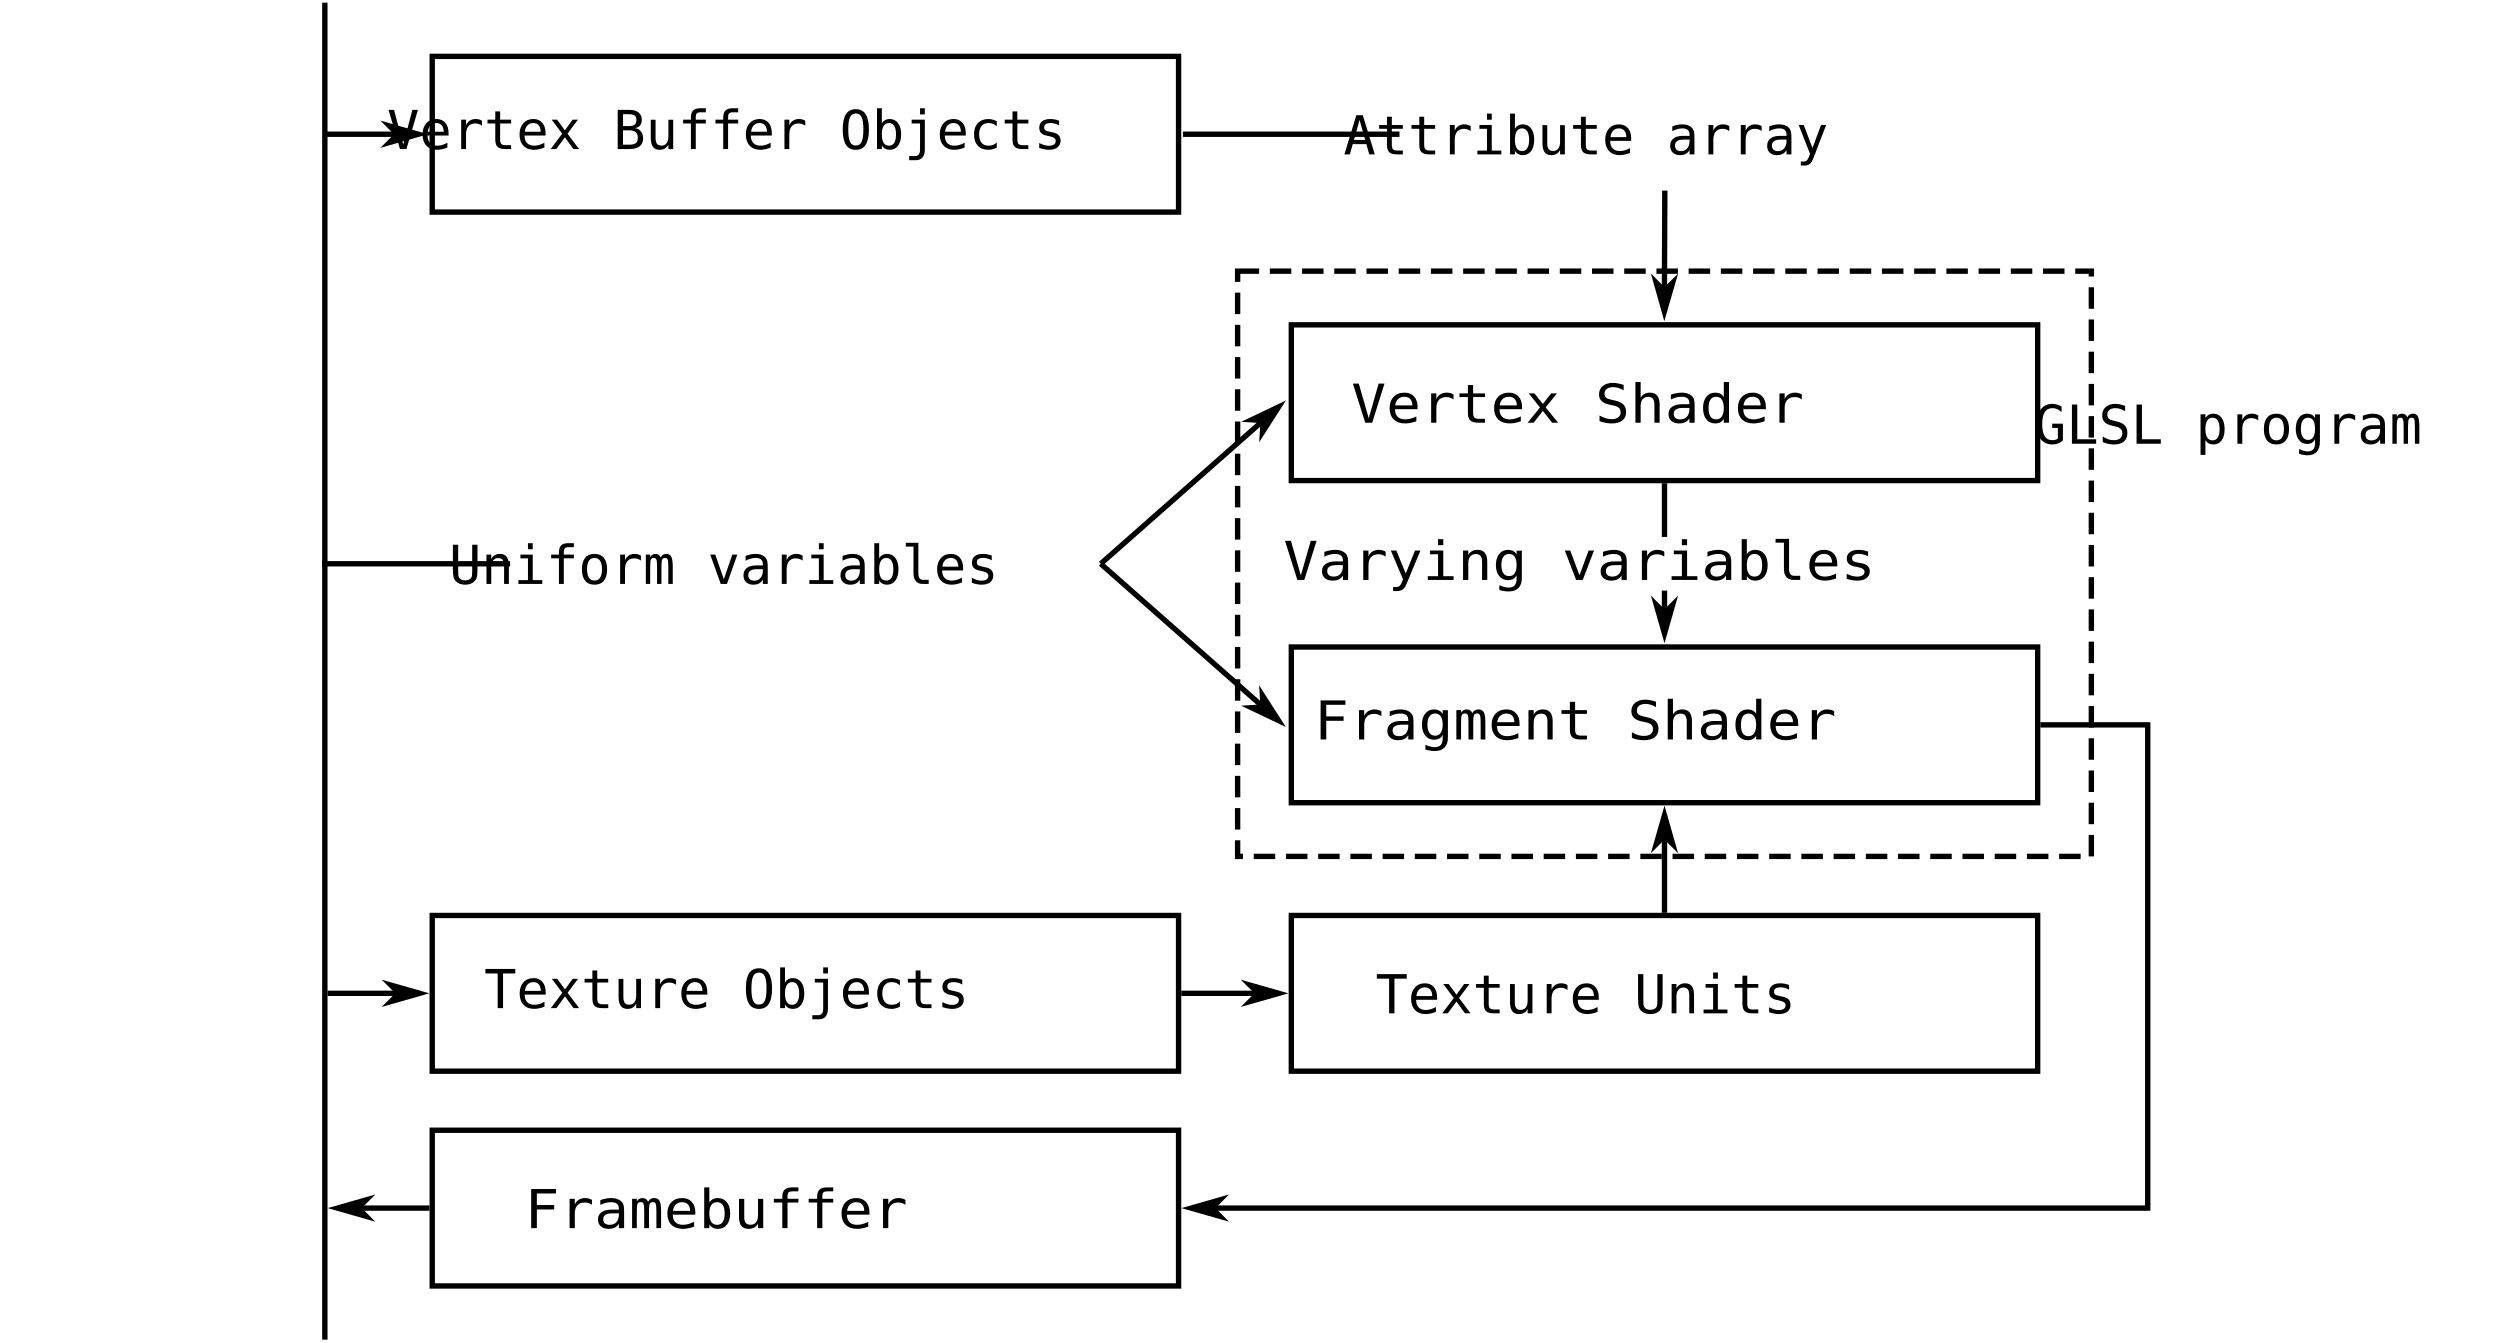
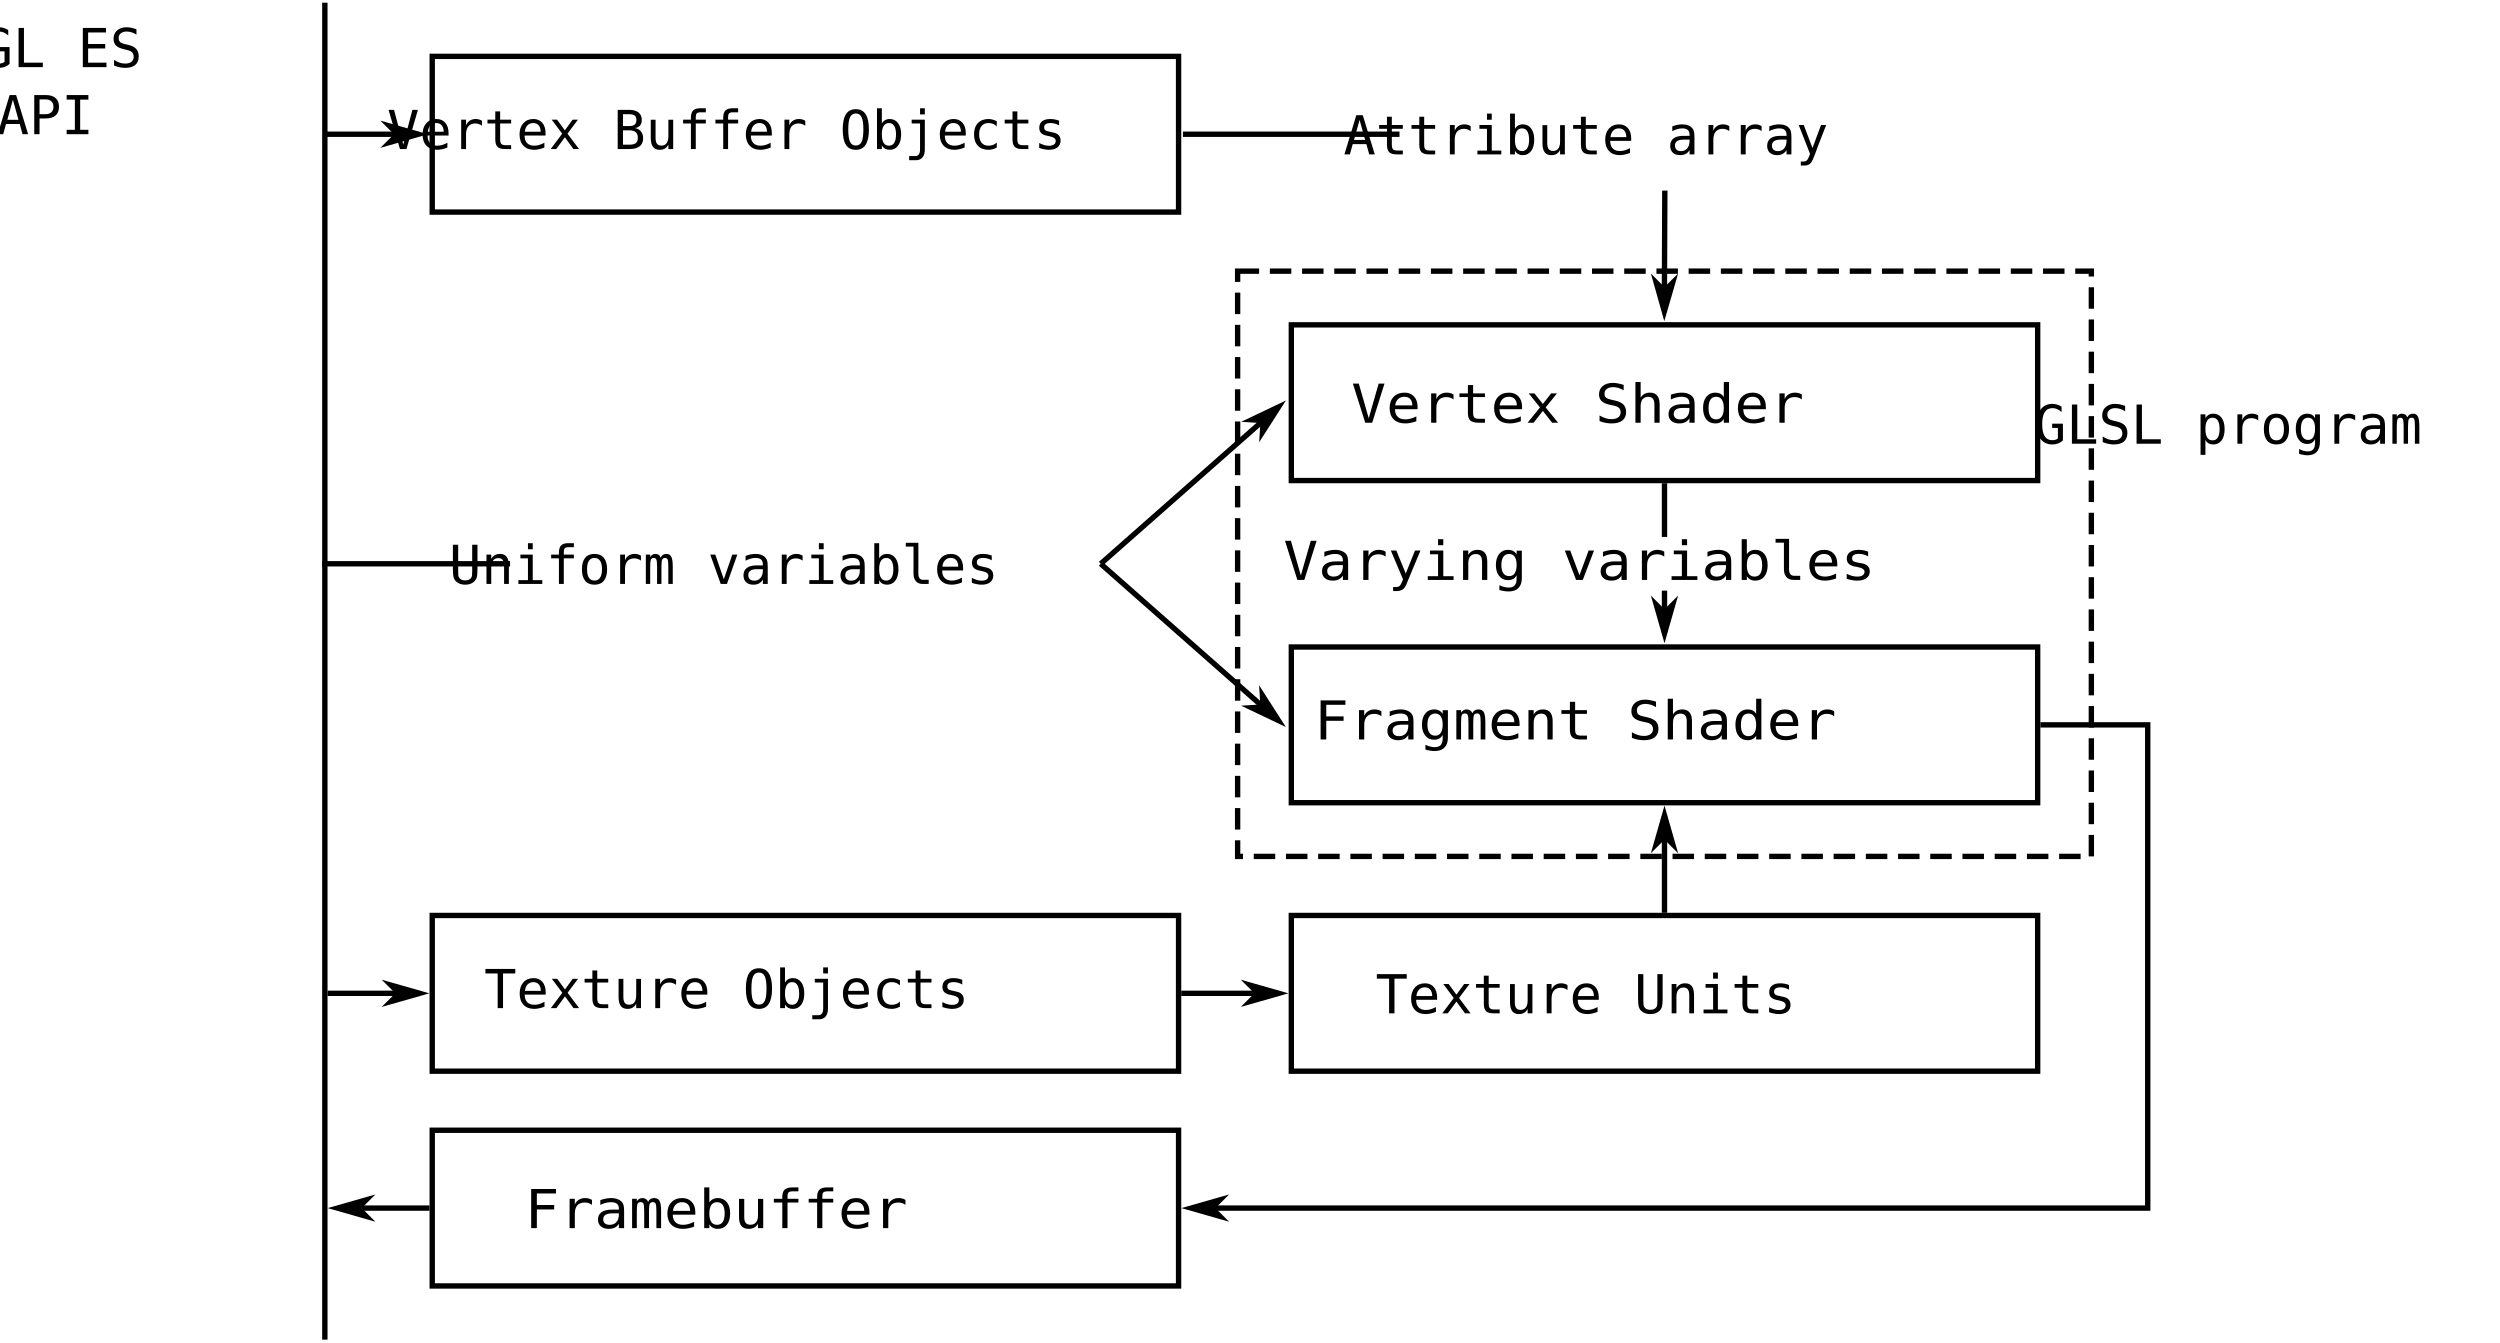
<svg xmlns="http://www.w3.org/2000/svg" width="465.608" height="250" id="svg2" version="1.1">
  <defs id="defs4">
    <marker orient="auto" refY="0" refX="0" id="Arrow1Mend" style="overflow:visible">
      <path id="path3869" d="M 0,0 5,-5 -12.5,0 5,5 0,0 z" style="fill-rule:evenodd;stroke:#000000;stroke-width:1pt" transform="matrix(-0.4,0,0,-0.4,-4,0)" />
    </marker>
  </defs>
  <g id="layer1" transform="translate(4.375e-7,-802.3621)">
-     <flowRoot xml:space="preserve" id="flowRoot2985" style="font-size:10px;font-style:normal;font-variant:normal;font-weight:normal;font-stretch:normal;text-align:center;line-height:125%;letter-spacing:0px;word-spacing:0px;writing-mode:lr-tb;text-anchor:middle;fill:#000000;fill-opacity:1;stroke:none;font-family:Monospace;-inkscape-font-specification:Monospace" transform="translate(-28.67285,-204.7616)">
-       <flowRegion id="flowRegion2987">
-         <rect id="rect2989" width="91.786" height="55.714" x="9.286" y="1006.648" />
-       </flowRegion>
-       <flowPara id="flowPara2991">OpenGL ES</flowPara>
-       <flowPara id="flowPara2997">API</flowPara>
-     </flowRoot>
+     <text xml:space="preserve" style="font-size:10px;font-style:normal;font-variant:normal;font-weight:normal;font-stretch:normal;text-align:center;line-height:125%;letter-spacing:0px;word-spacing:0px;writing-mode:lr-tb;text-anchor:middle;fill:#000000;fill-opacity:1;stroke:none;font-family:Monospace;-inkscape-font-specification:Monospace" x="26.499" y="814.862" id="text3031">
+       <tspan x="26.499" y="814.862" id="tspan3033">
+         <tspan x="26.499" y="814.862" id="tspan3035">OpenGL ES</tspan>
+         <tspan dx="0" x="80.64" y="814.862" id="tspan3037" />
+       </tspan>
+       <tspan x="44.546" y="827.362" id="tspan3039">
+         <tspan x="44.546" y="827.362" id="tspan3041">API</tspan>
+       </tspan>
+     </text>
    <text xml:space="preserve" style="font-size:10px;font-style:normal;font-variant:normal;font-weight:normal;font-stretch:normal;text-align:center;line-height:125%;letter-spacing:0px;word-spacing:0px;writing-mode:lr-tb;text-anchor:middle;fill:#000000;fill-opacity:1;stroke:none;font-family:Monospace;-inkscape-font-specification:Monospace" x="150.354" y="830.121" id="text2993">
      <tspan id="tspan2995" x="150.354" y="830.121">Vertex Buffer Objects</tspan>
    </text>
    <text xml:space="preserve" style="font-size:10.38px;font-style:normal;font-variant:normal;font-weight:normal;font-stretch:normal;text-align:center;line-height:125%;letter-spacing:0px;word-spacing:0px;writing-mode:lr-tb;text-anchor:middle;fill:#000000;fill-opacity:1;stroke:none;font-family:Monospace;-inkscape-font-specification:Monospace" x="298.692" y="914.604" id="text2999" transform="scale(1.038036,0.9633574)">
      <tspan x="298.692" y="914.604" id="tspan3003">Vertex Shader</tspan>
    </text>
    <text xml:space="preserve" style="font-size:10.38px;font-style:normal;font-variant:normal;font-weight:normal;font-stretch:normal;text-align:center;line-height:125%;letter-spacing:0px;word-spacing:0px;writing-mode:lr-tb;text-anchor:middle;fill:#000000;fill-opacity:1;stroke:none;font-family:Monospace;-inkscape-font-specification:Monospace" x="298.245" y="975.844" id="text3007" transform="scale(1.038036,0.9633574)">
      <tspan id="tspan3009" x="298.245" y="975.844">Fragment Shader</tspan>
    </text>
    <text xml:space="preserve" style="font-size:10px;font-style:normal;font-variant:normal;font-weight:normal;font-stretch:normal;text-align:center;line-height:125%;letter-spacing:0px;word-spacing:0px;writing-mode:lr-tb;text-anchor:middle;fill:#000000;fill-opacity:1;stroke:none;font-family:Monospace;-inkscape-font-specification:Monospace" x="429.988" y="884.999" id="text3011">
      <tspan id="tspan3013" x="429.988" y="884.999">GLSL program</tspan>
    </text>
    <text xml:space="preserve" style="font-size:10px;font-style:normal;font-variant:normal;font-weight:normal;font-stretch:normal;text-align:center;line-height:125%;letter-spacing:0px;word-spacing:0px;writing-mode:lr-tb;text-anchor:middle;fill:#000000;fill-opacity:1;stroke:none;font-family:Monospace;-inkscape-font-specification:Monospace" x="310.403" y="831.117" id="text3015">
      <tspan id="tspan3017" x="310.403" y="831.117">Attribute array</tspan>
    </text>
    <text xml:space="preserve" style="font-size:10.38px;font-style:normal;font-variant:normal;font-weight:normal;font-stretch:normal;text-align:center;line-height:125%;letter-spacing:0px;word-spacing:0px;writing-mode:lr-tb;text-anchor:middle;fill:#000000;fill-opacity:1;stroke:none;font-family:Monospace;-inkscape-font-specification:Monospace" x="299.008" y="944.991" id="text3019" transform="scale(1.038036,0.9633574)">
      <tspan id="tspan3021" x="299.008" y="944.991">Varying variables</tspan>
    </text>
    <text xml:space="preserve" style="font-size:10.38px;font-style:normal;font-variant:normal;font-weight:normal;font-stretch:normal;text-align:center;line-height:125%;letter-spacing:0px;word-spacing:0px;writing-mode:lr-tb;text-anchor:middle;fill:#000000;fill-opacity:1;stroke:none;font-family:Monospace;-inkscape-font-specification:Monospace" x="144.108" y="1070.309" id="text3023" transform="scale(1.038036,0.9633574)">
      <tspan id="tspan3025" x="144.108" y="1070.309">Framebuffer</tspan>
    </text>
    <text xml:space="preserve" style="font-size:10px;font-style:normal;font-variant:normal;font-weight:normal;font-stretch:normal;text-align:center;line-height:125%;letter-spacing:0px;word-spacing:0px;writing-mode:lr-tb;text-anchor:middle;fill:#000000;fill-opacity:1;stroke:none;font-family:Monospace;-inkscape-font-specification:Monospace" x="310.378" y="991.09" id="text3027">
      <tspan id="tspan3029" x="310.378" y="991.09">Texture Units</tspan>
    </text>
    <rect style="fill:none;stroke:#000000;stroke-width:1;stroke-miterlimit:4;stroke-opacity:1;stroke-dasharray:none;stroke-dashoffset:0" id="rect3031" width="139" height="29" x="80.5" y="812.862" />
    <rect style="fill:none;stroke:#000000;stroke-width:1;stroke-miterlimit:4;stroke-opacity:1;stroke-dasharray:none;stroke-dashoffset:0" id="rect3033" width="139" height="29" x="240.5" y="862.862" />
    <rect style="fill:none;stroke:#000000;stroke-width:1;stroke-miterlimit:4;stroke-opacity:1;stroke-dasharray:none;stroke-dashoffset:0" id="rect3035" width="139" height="29" x="240.5" y="922.862" />
    <rect style="fill:none;stroke:#000000;stroke-width:1;stroke-miterlimit:4;stroke-opacity:1;stroke-dasharray:none;stroke-dashoffset:0" id="rect3037" width="139" height="29" x="80.5" y="1012.862" />
    <rect style="fill:none;stroke:#000000;stroke-width:1;stroke-miterlimit:4;stroke-opacity:1;stroke-dasharray:none;stroke-dashoffset:0" id="rect3039" width="139" height="29" x="240.5" y="972.862" />
    <text xml:space="preserve" style="font-size:10px;font-style:normal;font-variant:normal;font-weight:normal;font-stretch:normal;text-align:center;line-height:125%;letter-spacing:0px;word-spacing:0px;writing-mode:lr-tb;text-anchor:middle;fill:#000000;fill-opacity:1;stroke:none;font-family:Monospace;-inkscape-font-specification:Monospace" x="149.854" y="911.117" id="text3041">
      <tspan id="tspan3043" x="149.854" y="911.117">Uniform variables</tspan>
    </text>
    <rect style="fill:none;stroke:#000000;stroke-width:1;stroke-miterlimit:4;stroke-opacity:1;stroke-dasharray:4, 2;stroke-dashoffset:0" id="rect3049" width="159" height="109" x="230.5" y="852.862" />
    <text xml:space="preserve" style="font-size:10px;font-style:normal;font-variant:normal;font-weight:normal;font-stretch:normal;text-align:center;line-height:125%;letter-spacing:0px;word-spacing:0px;writing-mode:lr-tb;text-anchor:middle;fill:#000000;fill-opacity:1;stroke:none;font-family:Monospace;-inkscape-font-specification:Monospace" x="150.378" y="990.121" id="text3819">
      <tspan id="tspan3821" x="150.378" y="990.121">Texture Objects</tspan>
    </text>
    <rect style="fill:none;stroke:#000000;stroke-width:1;stroke-miterlimit:4;stroke-opacity:1;stroke-dasharray:none;stroke-dashoffset:0" id="rect3827" width="139" height="29" x="80.5" y="972.862" />
    <path style="fill:none;stroke:#000000;stroke-width:1px;stroke-linecap:butt;stroke-linejoin:miter;stroke-opacity:1" d="m 60.5,802.862 0,249" id="path3831" />
    <path style="fill:none;stroke:#000000;stroke-width:1px;stroke-linecap:butt;stroke-linejoin:miter;stroke-opacity:1;marker-end:url(#Arrow1Mend)" d="m 60.5,827.362 17.252,0" id="path3854" />
    <path style="fill:none;stroke:#000000;stroke-width:1px;stroke-linecap:butt;stroke-linejoin:miter;stroke-opacity:1;marker-end:none" d="m 220.312,827.362 40.334,0" id="path4300" />
    <path style="fill:none;stroke:#000000;stroke-width:1px;stroke-linecap:butt;stroke-linejoin:miter;stroke-opacity:1;marker-end:url(#Arrow1Mend)" d="m 310.062,837.862 -0.09,22.349" id="path4484" />
    <path style="fill:none;stroke:#000000;stroke-width:1px;stroke-linecap:butt;stroke-linejoin:miter;stroke-opacity:1;marker-end:none" d="m 310,892.362 0,10" id="path4852" />
    <path style="fill:none;stroke:#000000;stroke-width:1px;stroke-linecap:butt;stroke-linejoin:miter;stroke-opacity:1;marker-end:url(#Arrow1Mend)" d="m 310,912.362 0,7.835" id="path4854" />
    <path style="fill:none;stroke:#000000;stroke-width:1px;stroke-linecap:butt;stroke-linejoin:miter;stroke-opacity:1;marker-end:url(#Arrow1Mend)" d="m 310,972.362 0,-18" id="path5584" />
    <path style="fill:none;stroke:#000000;stroke-width:1px;stroke-linecap:butt;stroke-linejoin:miter;stroke-opacity:1" d="m 60,907.362 35,0" id="path5586" />
    <path style="fill:none;stroke:#000000;stroke-width:1px;stroke-linecap:butt;stroke-linejoin:miter;stroke-opacity:1;marker-end:url(#Arrow1Mend)" d="M 205,907.362 238.02,878.251" id="path5588" />
    <path style="fill:none;stroke:#000000;stroke-width:1px;stroke-linecap:butt;stroke-linejoin:miter;stroke-opacity:1;marker-end:url(#Arrow1Mend)" d="m 205,907.362 33.005,29.1" id="path5590" />
    <path style="fill:none;stroke:#000000;stroke-width:1px;stroke-linecap:butt;stroke-linejoin:miter;stroke-opacity:1;marker-end:url(#Arrow1Mend)" d="m 380,937.362 20,0 0,90 -178,0" id="path6138" />
    <path style="fill:none;stroke:#000000;stroke-width:1px;stroke-linecap:butt;stroke-linejoin:miter;stroke-opacity:1;marker-end:url(#Arrow1Mend)" d="m 80,1027.362 -17,0" id="path6322" />
    <path style="fill:none;stroke:#000000;stroke-width:1px;stroke-linecap:butt;stroke-linejoin:miter;stroke-opacity:1;marker-end:url(#Arrow1Mend)" d="m 61,987.362 17,0" id="path6506" />
    <path style="fill:none;stroke:#000000;stroke-width:1px;stroke-linecap:butt;stroke-linejoin:miter;stroke-opacity:1;marker-end:url(#Arrow1Mend)" d="m 220,987.362 18,0" id="path6508" />
  </g>
</svg>
